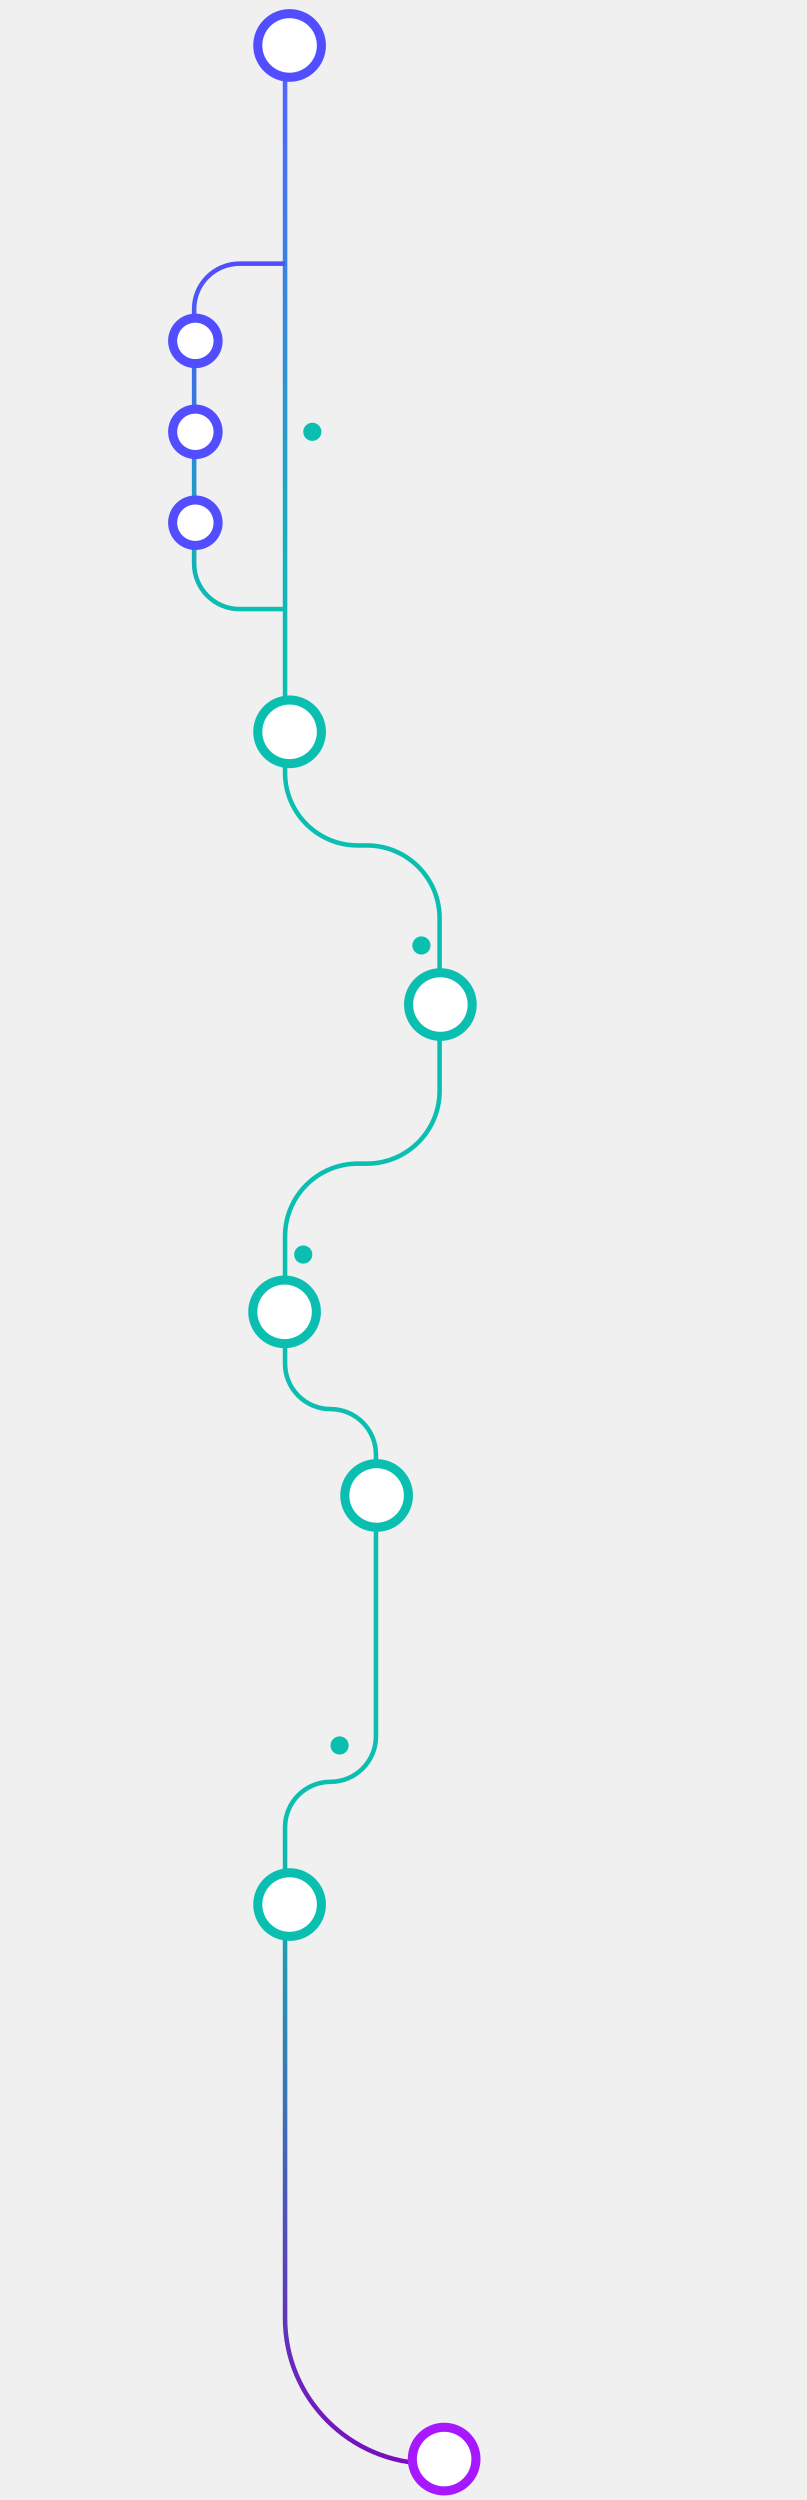
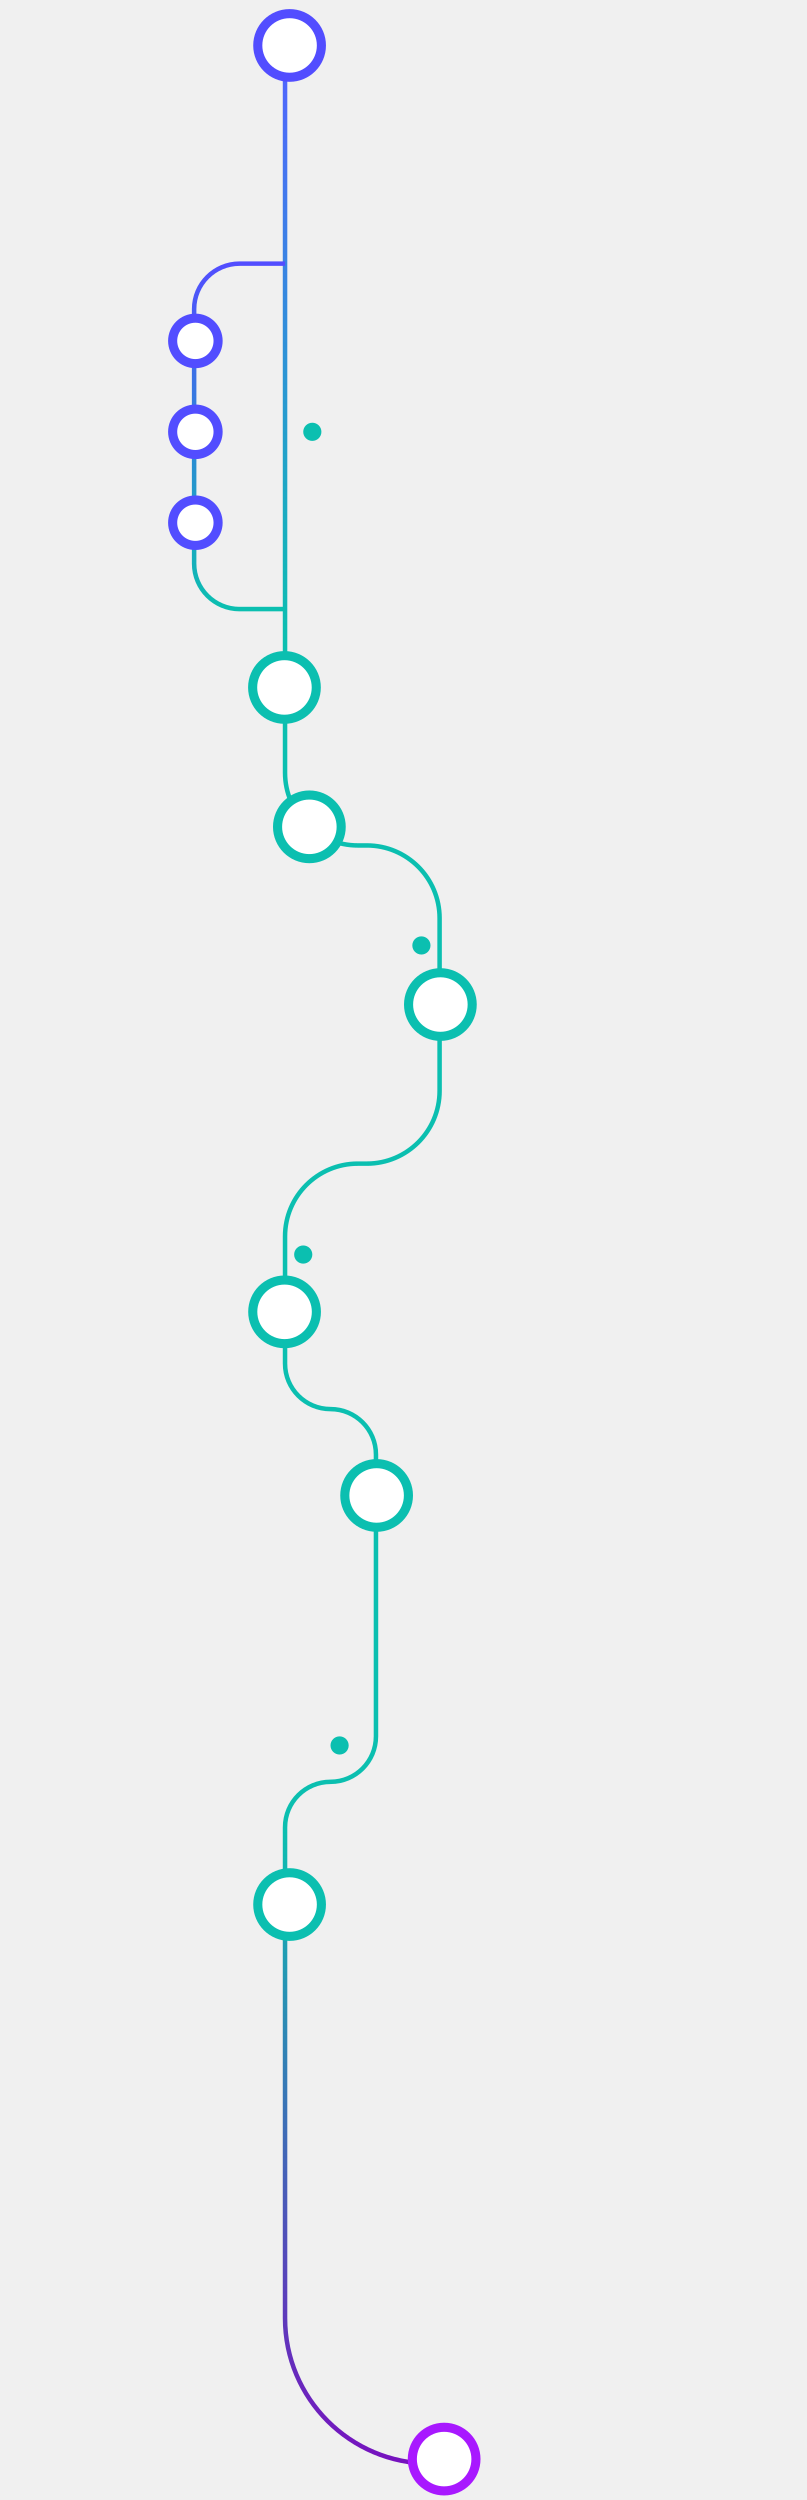
- <svg xmlns="http://www.w3.org/2000/svg" width="100px" height="310px" viewBox="0 0 54 275" version="1.1">
+ <svg xmlns="http://www.w3.org/2000/svg" width="100px" height="310px" viewBox="0 0 100 310" version="1.1" xml:space="preserve" style="fill-rule:evenodd;clip-rule:evenodd;">
+   <g transform="matrix(1,0,0,1,1.84349,1.69091)">
+     <g id="Page-1">
+       <g id="Group">
+         <path id="Path" d="M33.502,5.073L33.502,94.127C33.502,99.108 37.54,103.145 42.52,103.145L43.647,103.145C48.628,103.145 52.666,107.183 52.666,112.164L52.666,133.582C52.666,138.562 48.628,142.6 43.647,142.6L42.52,142.6C37.54,142.6 33.502,146.638 33.502,151.618L33.502,167.4C33.502,170.513 36.025,173.036 39.138,173.036C42.251,173.036 44.775,175.56 44.775,178.673L44.775,213.618C44.775,216.731 42.251,219.255 39.138,219.255C36.025,219.255 33.502,221.778 33.502,224.891L33.502,285.764C33.502,295.725 41.577,303.8 51.538,303.8" style="fill:none;stroke:url(#_Linear1);stroke-width:0.56px;" />
+         <path id="Path-2" d="M33.502,31L27.866,31C24.753,31 22.229,33.523 22.229,36.636L22.229,68.2C22.229,71.313 24.753,73.836 27.866,73.836L33.502,73.836" style="fill:none;stroke:url(#_Linear2);stroke-width:0.56px;" />
+         <path id="Path-3" d="M53.793,303.8L77.466,303.8" style="fill:none;stroke:url(#_Linear3);stroke-width:1.13px;stroke-dasharray:2,2;" />
+         <path id="Path-3-Copy" d="M53.651,123.196L77.324,123.196" style="fill:none;stroke:url(#_Linear4);stroke-width:1.13px;stroke-dasharray:2,2;" />
+         <path id="Path-3-Copy-2" d="M33.46,51.753L57.133,51.753" style="fill:none;stroke:url(#_Linear5);stroke-width:1.13px;stroke-dasharray:2,2;" />
+         <path id="Path1" d="M30.12,3.945C30.12,6.124 31.887,7.891 34.066,7.891C36.245,7.891 38.011,6.124 38.011,3.945C38.011,1.766 36.245,0 34.066,0C31.887,0 30.12,1.766 30.12,3.945Z" style="fill:white;fill-rule:nonzero;stroke:rgb(82,77,255);stroke-width:1.13px;" />
+         <path id="Path-Copy-4" d="M49.284,303.236C49.284,305.415 51.05,307.182 53.229,307.182C55.408,307.182 57.175,305.415 57.175,303.236C57.175,301.057 55.408,299.291 53.229,299.291C51.05,299.291 49.284,301.057 49.284,303.236Z" style="fill:white;fill-rule:nonzero;stroke:rgb(168,24,255);stroke-width:1.13px;" />
+         <path id="Path2" d="M30.12,234.473C30.12,236.652 31.887,238.418 34.066,238.418C36.245,238.418 38.011,236.652 38.011,234.473C38.011,232.294 36.245,230.527 34.066,230.527C31.887,230.527 30.12,232.294 30.12,234.473Z" style="fill:white;fill-rule:nonzero;stroke:rgb(11,191,176);stroke-width:1.13px;" />
+         <path id="Path-Copy" d="M29.498,160.978C29.498,163.157 31.265,164.924 33.444,164.924C35.623,164.924 37.389,163.157 37.389,160.978C37.389,158.799 35.623,157.033 33.444,157.033C31.265,157.033 29.498,158.799 29.498,160.978Z" style="fill:white;fill-rule:nonzero;stroke:rgb(11,191,176);stroke-width:1.13px;" />
+         <path id="Path-Copy-41" d="M40.912,183.745C40.912,185.924 42.679,187.691 44.858,187.691C47.037,187.691 48.803,185.924 48.803,183.745C48.803,181.566 47.037,179.8 44.858,179.8C42.679,179.8 40.912,181.566 40.912,183.745Z" style="fill:white;fill-rule:nonzero;stroke:rgb(11,191,176);stroke-width:1.13px;" />
+         <path id="Path-Copy-3" d="M48.818,122.873C48.818,125.052 50.585,126.818 52.764,126.818C54.943,126.818 56.709,125.052 56.709,122.873C56.709,120.694 54.943,118.927 52.764,118.927C50.585,118.927 48.818,120.694 48.818,122.873Z" style="fill:white;fill-rule:nonzero;stroke:rgb(11,191,176);stroke-width:1.13px;" />
+         <g id="Path-Copy-2" transform="matrix(1,0,0,1,2.45228,11.782)">
+           <path d="M30.12,89.055C30.12,91.234 31.887,93 34.066,93C36.245,93 38.011,91.234 38.011,89.055C38.011,86.876 36.245,85.109 34.066,85.109C31.887,85.109 30.12,86.876 30.12,89.055Z" style="fill:white;fill-rule:nonzero;stroke:rgb(11,191,176);stroke-width:1.13px;" />
+         </g>
+         <g id="Path-Copy-21" transform="matrix(1,0,0,1,-0.636313,-5.50174)">
+           <path d="M30.12,89.055C30.12,91.234 31.887,93 34.066,93C36.245,93 38.011,91.234 38.011,89.055C38.011,86.876 36.245,85.109 34.066,85.109C31.887,85.109 30.12,86.876 30.12,89.055Z" style="fill:white;fill-rule:nonzero;stroke:rgb(11,191,176);stroke-width:1.13px;" />
+         </g>
+         <path id="Path3" d="M19.564,40.582C19.564,42.139 20.825,43.4 22.382,43.4C23.938,43.4 25.2,42.139 25.2,40.582C25.2,39.025 23.938,37.764 22.382,37.764C20.825,37.764 19.564,39.025 19.564,40.582Z" style="fill:white;fill-rule:nonzero;stroke:rgb(82,77,255);stroke-width:1.13px;" />
+         <path id="Path-Copy-22" d="M19.564,51.855C19.564,53.411 20.825,54.673 22.382,54.673C23.938,54.673 25.2,53.411 25.2,51.855C25.2,50.298 23.938,49.036 22.382,49.036C20.825,49.036 19.564,50.298 19.564,51.855Z" style="fill:white;fill-rule:nonzero;stroke:rgb(82,77,255);stroke-width:1.13px;" />
+         <path id="Path-Copy-31" d="M19.564,63.127C19.564,64.684 20.825,65.945 22.382,65.945C23.938,65.945 25.2,64.684 25.2,63.127C25.2,61.571 23.938,60.309 22.382,60.309C20.825,60.309 19.564,61.571 19.564,63.127Z" style="fill:white;fill-rule:nonzero;stroke:rgb(82,77,255);stroke-width:1.13px;" />
+         <circle id="Oval" cx="36.884" cy="51.855" r="1.127" style="fill:rgb(11,191,176);" />
+         <circle id="Oval-Copy" cx="35.757" cy="153.873" r="1.127" style="fill:rgb(11,191,176);" />
+         <circle id="Oval-Copy-3" cx="40.266" cy="214.745" r="1.127" style="fill:rgb(11,191,176);" />
+         <circle id="Oval-Copy-2" cx="50.411" cy="115.545" r="1.127" style="fill:rgb(11,191,176);" />
+       </g>
+     </g>
+   </g>
  <defs>
-     <linearGradient x1="-6.682%" y1="1.065%" x2="-6.682%" y2="100%" id="linearGradient-1">
-       <stop stop-color="#5263FF" offset="0%" />
-       <stop stop-color="#0BBFB0" offset="24.374%" />
-       <stop stop-color="#0BBFB0" offset="72.966%" />
-       <stop stop-color="#7A0BBF" offset="100%" />
+     <linearGradient id="_Linear1" x1="0" y1="0" x2="1" y2="0" gradientUnits="userSpaceOnUse" gradientTransform="matrix(1.8097e-14,295.547,-295.547,1.8097e-14,32.2215,8.25347)">
+       <stop offset="0" style="stop-color:rgb(82,99,255);stop-opacity:1" />
+       <stop offset="0.24" style="stop-color:rgb(11,191,176);stop-opacity:1" />
+       <stop offset="0.73" style="stop-color:rgb(11,191,176);stop-opacity:1" />
+       <stop offset="1" style="stop-color:rgb(122,11,191);stop-opacity:1" />
    </linearGradient>
-     <linearGradient x1="50%" y1="0%" x2="50%" y2="100%" id="linearGradient-2">
-       <stop stop-color="#524DFF" offset="0%" />
-       <stop stop-color="#0BBFB0" offset="100%" />
+     <linearGradient id="_Linear2" x1="0" y1="0" x2="1" y2="0" gradientUnits="userSpaceOnUse" gradientTransform="matrix(2.62297e-15,42.8364,-42.8364,2.62297e-15,27.8656,31)">
+       <stop offset="0" style="stop-color:rgb(82,77,255);stop-opacity:1" />
+       <stop offset="1" style="stop-color:rgb(11,191,176);stop-opacity:1" />
    </linearGradient>
-     <linearGradient x1="-22.487%" y1="0%" x2="100%" y2="0%" id="linearGradient-3">
-       <stop stop-color="#D335FF" offset="0%" />
-       <stop stop-color="#A818FF" stop-opacity="0" offset="100%" />
+     <linearGradient id="_Linear3" x1="0" y1="0" x2="1" y2="0" gradientUnits="userSpaceOnUse" gradientTransform="matrix(2e-06,0,0,2e-06,-1219.63,303.8)">
+       <stop offset="0" style="stop-color:rgb(211,53,255);stop-opacity:1" />
+       <stop offset="1" style="stop-color:rgb(168,24,255);stop-opacity:0" />
+     </linearGradient>
+     <linearGradient id="_Linear4" x1="0" y1="0" x2="1" y2="0" gradientUnits="userSpaceOnUse" gradientTransform="matrix(2e-06,0,0,2e-06,-1216.41,123.196)">
+       <stop offset="0" style="stop-color:rgb(211,53,255);stop-opacity:1" />
+       <stop offset="1" style="stop-color:rgb(168,24,255);stop-opacity:0" />
+     </linearGradient>
+     <linearGradient id="_Linear5" x1="0" y1="0" x2="1" y2="0" gradientUnits="userSpaceOnUse" gradientTransform="matrix(2e-06,0,0,2e-06,-758.632,51.753)">
+       <stop offset="0" style="stop-color:rgb(211,53,255);stop-opacity:1" />
+       <stop offset="1" style="stop-color:rgb(168,24,255);stop-opacity:0" />
    </linearGradient>
  </defs>
-   <g id="Page-1" stroke="none" stroke-width="1" fill="none" fill-rule="evenodd">
-     <g id="Group" transform="translate(1.63535, 1.5)">
-       <path d="M12.365,4.5 L12.365,83.5 C12.365,87.918 15.946,91.5 20.365,91.5 L21.365,91.5 C25.783,91.5 29.365,95.082 29.365,99.5 L29.365,118.5 C29.365,122.918 25.783,126.5 21.365,126.5 L20.365,126.5 C15.946,126.5 12.365,130.082 12.365,134.5 L12.365,148.5 C12.365,151.261 14.603,153.5 17.365,153.5 C20.126,153.5 22.365,155.739 22.365,158.5 L22.365,189.5 C22.365,192.261 20.126,194.5 17.365,194.5 C14.603,194.5 12.365,196.739 12.365,199.5 L12.365,213.5 L12.365,213.5 L12.365,235.5 L12.365,253.5 C12.365,262.337 19.528,269.5 28.365,269.5 L28.365,269.5 L28.365,269.5" id="Path" stroke="url(#linearGradient-1)" stroke-width="0.5" />
-       <path d="M12.365,27.5 L7.365,27.5 C4.603,27.5 2.365,29.739 2.365,32.5 L2.365,60.5 C2.365,63.261 4.603,65.5 7.365,65.5 L12.365,65.5 L12.365,65.5" id="Path-2" stroke="url(#linearGradient-2)" stroke-width="0.5" />
-       <line x1="30.365" y1="269.5" x2="51.365" y2="269.5" id="Path-3" stroke="url(#linearGradient-3)" stroke-width="1" stroke-dasharray="2" />
-       <line x1="30.239" y1="109.287" x2="51.239" y2="109.287" id="Path-3-Copy" stroke="url(#linearGradient-3)" stroke-width="1" stroke-dasharray="2" />
-       <line x1="12.328" y1="45.91" x2="33.328" y2="45.91" id="Path-3-Copy-2" stroke="url(#linearGradient-3)" stroke-width="1" stroke-dasharray="2" />
-       <path d="M9.365,3.5 C9.365,5.433 10.932,7 12.865,7 C14.798,7 16.365,5.433 16.365,3.5 C16.365,1.567 14.798,0 12.865,0 C10.932,0 9.365,1.567 9.365,3.5 Z" id="Path" stroke="#524DFF" fill="#FFFFFF" fill-rule="nonzero" />
-       <path d="M26.365,269 C26.365,270.933 27.932,272.5 29.865,272.5 C31.798,272.5 33.365,270.933 33.365,269 C33.365,267.067 31.798,265.5 29.865,265.5 C27.932,265.5 26.365,267.067 26.365,269 Z" id="Path-Copy-4" stroke="#A818FF" fill="#FFFFFF" fill-rule="nonzero" />
-       <path d="M9.365,208 C9.365,209.933 10.932,211.5 12.865,211.5 C14.798,211.5 16.365,209.933 16.365,208 C16.365,206.067 14.798,204.5 12.865,204.5 C10.932,204.5 9.365,206.067 9.365,208 Z" id="Path" stroke="#0BBFB0" fill="#FFFFFF" fill-rule="nonzero" />
-       <path d="M8.813,142.803 C8.813,144.736 10.38,146.303 12.313,146.303 C14.246,146.303 15.813,144.736 15.813,142.803 C15.813,140.87 14.246,139.303 12.313,139.303 C10.38,139.303 8.813,140.87 8.813,142.803 Z" id="Path-Copy" stroke="#0BBFB0" fill="#FFFFFF" fill-rule="nonzero" />
-       <path d="M18.938,163 C18.938,164.933 20.505,166.5 22.438,166.5 C24.371,166.5 25.938,164.933 25.938,163 C25.938,161.067 24.371,159.5 22.438,159.5 C20.505,159.5 18.938,161.067 18.938,163 Z" id="Path-Copy-4" stroke="#0BBFB0" fill="#FFFFFF" fill-rule="nonzero" />
-       <path d="M25.952,109 C25.952,110.933 27.519,112.5 29.452,112.5 C31.385,112.5 32.952,110.933 32.952,109 C32.952,107.067 31.385,105.5 29.452,105.5 C27.519,105.5 25.952,107.067 25.952,109 Z" id="Path-Copy-3" stroke="#0BBFB0" fill="#FFFFFF" fill-rule="nonzero" />
-       <path d="M9.365,79 C9.365,80.933 10.932,82.5 12.865,82.5 C14.798,82.5 16.365,80.933 16.365,79 C16.365,77.067 14.798,75.5 12.865,75.5 C10.932,75.5 9.365,77.067 9.365,79 Z" id="Path-Copy-2" stroke="#0BBFB0" fill="#FFFFFF" fill-rule="nonzero" />
-       <path d="M0,36 C0,37.381 1.119,38.5 2.5,38.5 C3.881,38.5 5,37.381 5,36 C5,34.619 3.881,33.5 2.5,33.5 C1.119,33.5 0,34.619 0,36 Z" id="Path" stroke="#524DFF" fill="#FFFFFF" fill-rule="nonzero" />
-       <path d="M0,46 C0,47.381 1.119,48.5 2.5,48.5 C3.881,48.5 5,47.381 5,46 C5,44.619 3.881,43.5 2.5,43.5 C1.119,43.5 0,44.619 0,46 Z" id="Path-Copy-2" stroke="#524DFF" fill="#FFFFFF" fill-rule="nonzero" />
-       <path d="M0,56 C0,57.381 1.119,58.5 2.5,58.5 C3.881,58.5 5,57.381 5,56 C5,54.619 3.881,53.5 2.5,53.5 C1.119,53.5 0,54.619 0,56 Z" id="Path-Copy-3" stroke="#524DFF" fill="#FFFFFF" fill-rule="nonzero" />
-       <circle id="Oval" fill="#0BBFB0" cx="15.365" cy="46" r="1" />
-       <circle id="Oval-Copy" fill="#0BBFB0" cx="14.365" cy="136.5" r="1" />
-       <circle id="Oval-Copy-3" fill="#0BBFB0" cx="18.365" cy="190.5" r="1" />
-       <circle id="Oval-Copy-2" fill="#0BBFB0" cx="27.365" cy="102.5" r="1" />
-     </g>
-   </g>
</svg>
